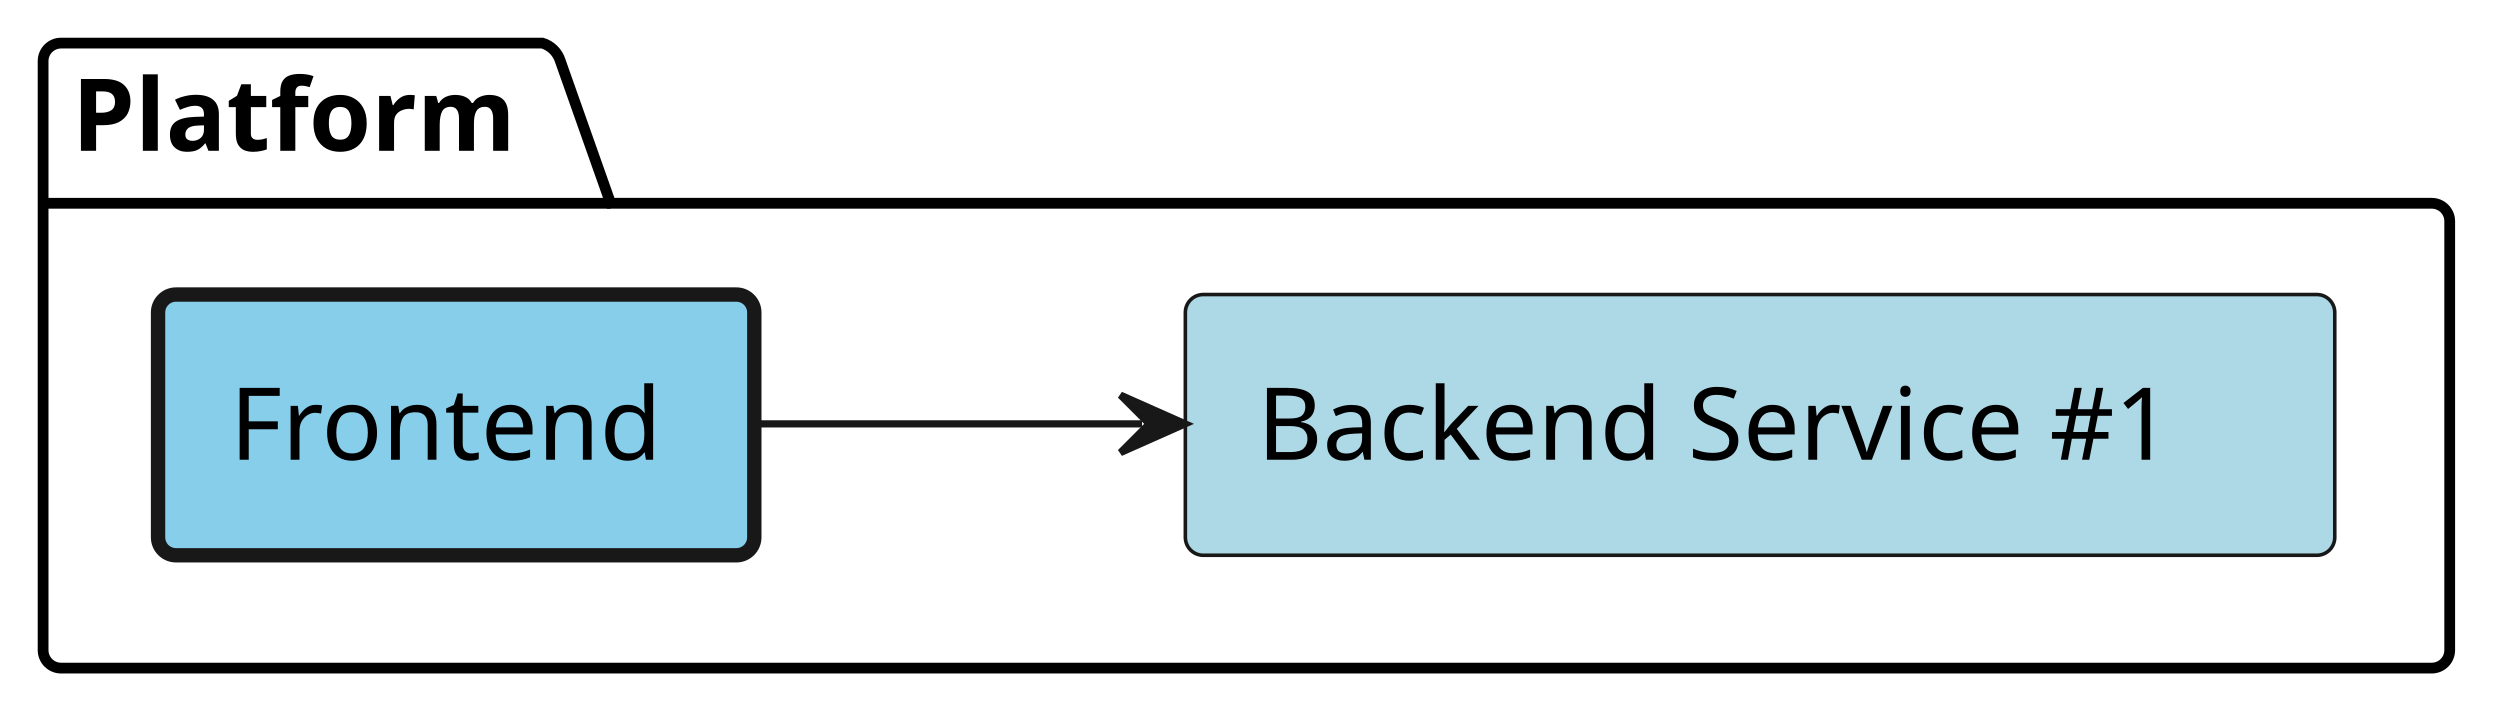
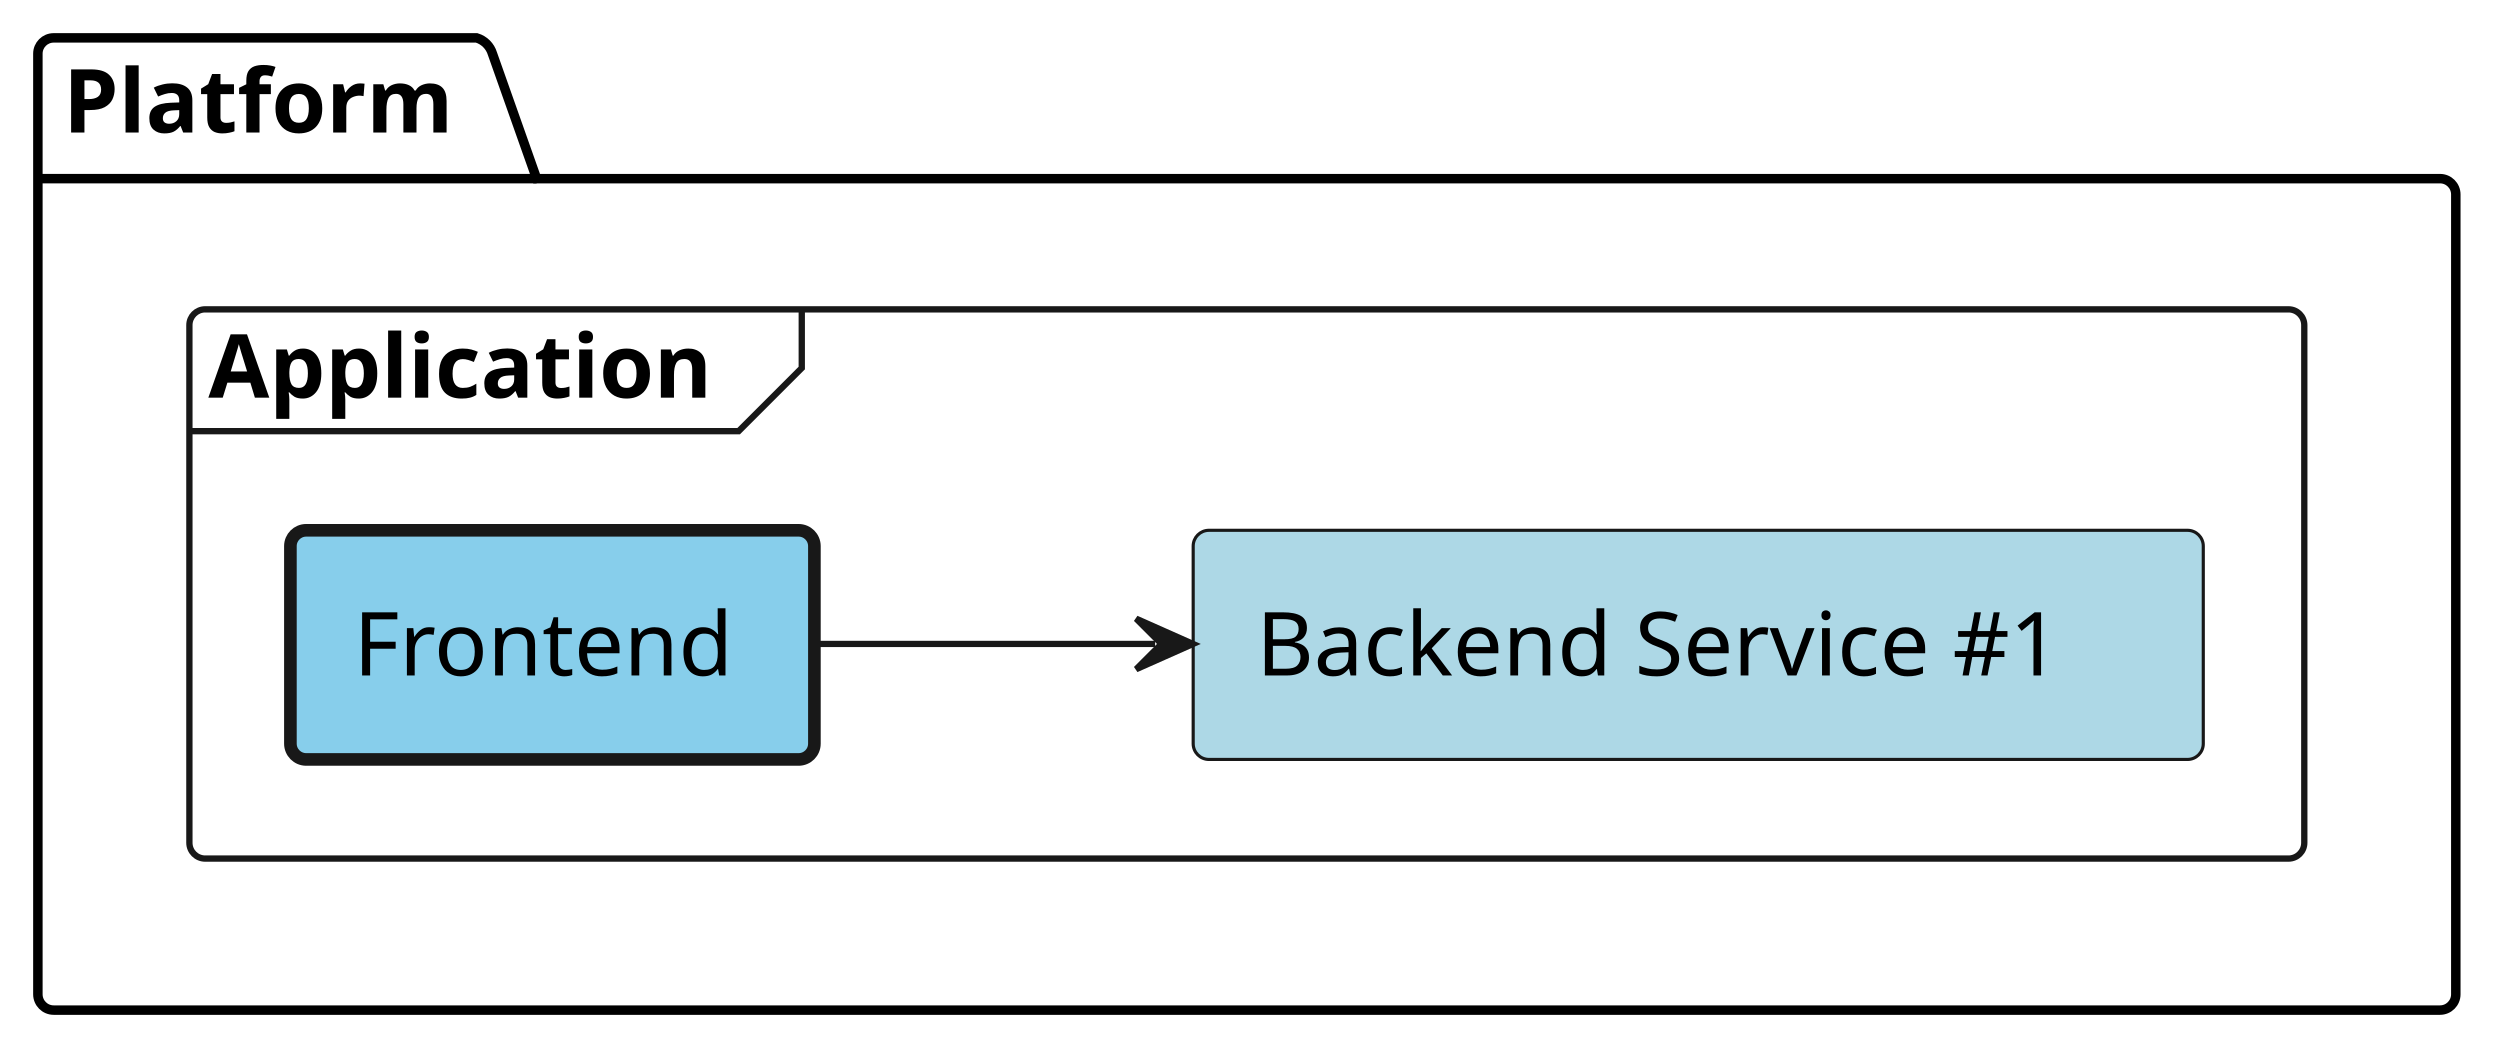
- <svg xmlns="http://www.w3.org/2000/svg" contentStyleType="text/css" height="100px" preserveAspectRatio="none" style="width:348px;height:100px;background:#FFFFFF;" version="1.1" viewBox="0 0 348 100" width="348px" zoomAndPan="magnify">
+ <svg xmlns="http://www.w3.org/2000/svg" contentStyleType="text/css" height="167px" preserveAspectRatio="none" style="width:396px;height:167px;background:#FFFFFF;" version="1.1" viewBox="0 0 396 167" width="396px" zoomAndPan="magnify">
  <defs />
  <g>
    <g id="cluster_Platform">
-       <path d="M8.5,6 L75.5,6 A3.75,3.75 0 0 1 78,8.5 L85,28.297 L338.5,28.297 A2.5,2.5 0 0 1 341,30.797 L341,90.5 A2.5,2.5 0 0 1 338.5,93 L8.5,93 A2.5,2.5 0 0 1 6,90.5 L6,8.5 A2.5,2.5 0 0 1 8.5,6 " fill="none" style="stroke:#000000;stroke-width:1.5;" />
+       <path d="M8.5,6 L75.5,6 A3.75,3.75 0 0 1 78,8.5 L85,28.297 L386.5,28.297 A2.5,2.5 0 0 1 389,30.797 L389,157.5 A2.5,2.5 0 0 1 386.5,160 L8.5,160 A2.5,2.5 0 0 1 6,157.5 L6,8.5 A2.5,2.5 0 0 1 8.5,6 " fill="none" style="stroke:#000000;stroke-width:1.5;" />
      <line style="stroke:#000000;stroke-width:1.5;" x1="6" x2="85" y1="28.297" y2="28.297" />
      <text fill="#000000" font-family="sans-serif" font-size="14" font-weight="bold" lengthAdjust="spacing" textLength="66" x="10" y="20.995">Platform</text>
    </g>
+     <g id="cluster_Application">
+       <rect fill="none" height="87" rx="2.5" ry="2.5" style="stroke:#181818;stroke-width:1.0;" width="335" x="30" y="49" />
+       <path d="M127,49 L127,58.297 L117,68.297 L30,68.297 " fill="none" style="stroke:#181818;stroke-width:1.0;" />
+       <text fill="#000000" font-family="sans-serif" font-size="14" font-weight="bold" lengthAdjust="spacing" textLength="87" x="33" y="62.995">Application</text>
+     </g>
    <g id="elem_platform__application__frontend">
-       <rect fill="#87CEEB" height="36.297" rx="2.5" ry="2.5" style="stroke:#181818;stroke-width:2.0;" width="83" x="22" y="41" />
-       <text fill="#000000" font-family="sans-serif" font-size="14" lengthAdjust="spacing" textLength="63" x="32" y="63.995">Frontend</text>
+       <rect fill="#87CEEB" height="36.297" rx="2.5" ry="2.5" style="stroke:#181818;stroke-width:2.0;" width="83" x="46" y="84" />
+       <text fill="#000000" font-family="sans-serif" font-size="14" lengthAdjust="spacing" textLength="63" x="56" y="106.995">Frontend</text>
    </g>
    <g id="elem_platform__application__backend_service_1">
-       <rect fill="#ADD8E6" height="36.297" rx="2.5" ry="2.5" style="stroke:#181818;stroke-width:0.5;" width="160" x="165" y="41" />
-       <text fill="#000000" font-family="sans-serif" font-size="14" lengthAdjust="spacing" textLength="140" x="175" y="63.995">Backend Service #1</text>
+       <rect fill="#ADD8E6" height="36.297" rx="2.5" ry="2.5" style="stroke:#181818;stroke-width:0.5;" width="160" x="189" y="84" />
+       <text fill="#000000" font-family="sans-serif" font-size="14" lengthAdjust="spacing" textLength="140" x="199" y="106.995">Backend Service #1</text>
    </g>
    <g id="link_platform__application__frontend_platform__application__backend_service_1">
-       <path d="M105.14,59 C122.93,59 138.33,59 158.97,59 " fill="none" id="platform__application__frontend-to-platform__application__backend_service_1" style="stroke:#181818;stroke-width:1.0;" />
-       <polygon fill="#181818" points="164.97,59,155.97,55,159.97,59,155.97,63,164.97,59" style="stroke:#181818;stroke-width:1.0;" />
+       <path d="M129.14,102 C146.93,102 162.33,102 182.97,102 " fill="none" id="platform__application__frontend-to-platform__application__backend_service_1" style="stroke:#181818;stroke-width:1.0;" />
+       <polygon fill="#181818" points="188.97,102,179.97,98,183.97,102,179.97,106,188.97,102" style="stroke:#181818;stroke-width:1.0;" />
    </g>
  </g>
</svg>
